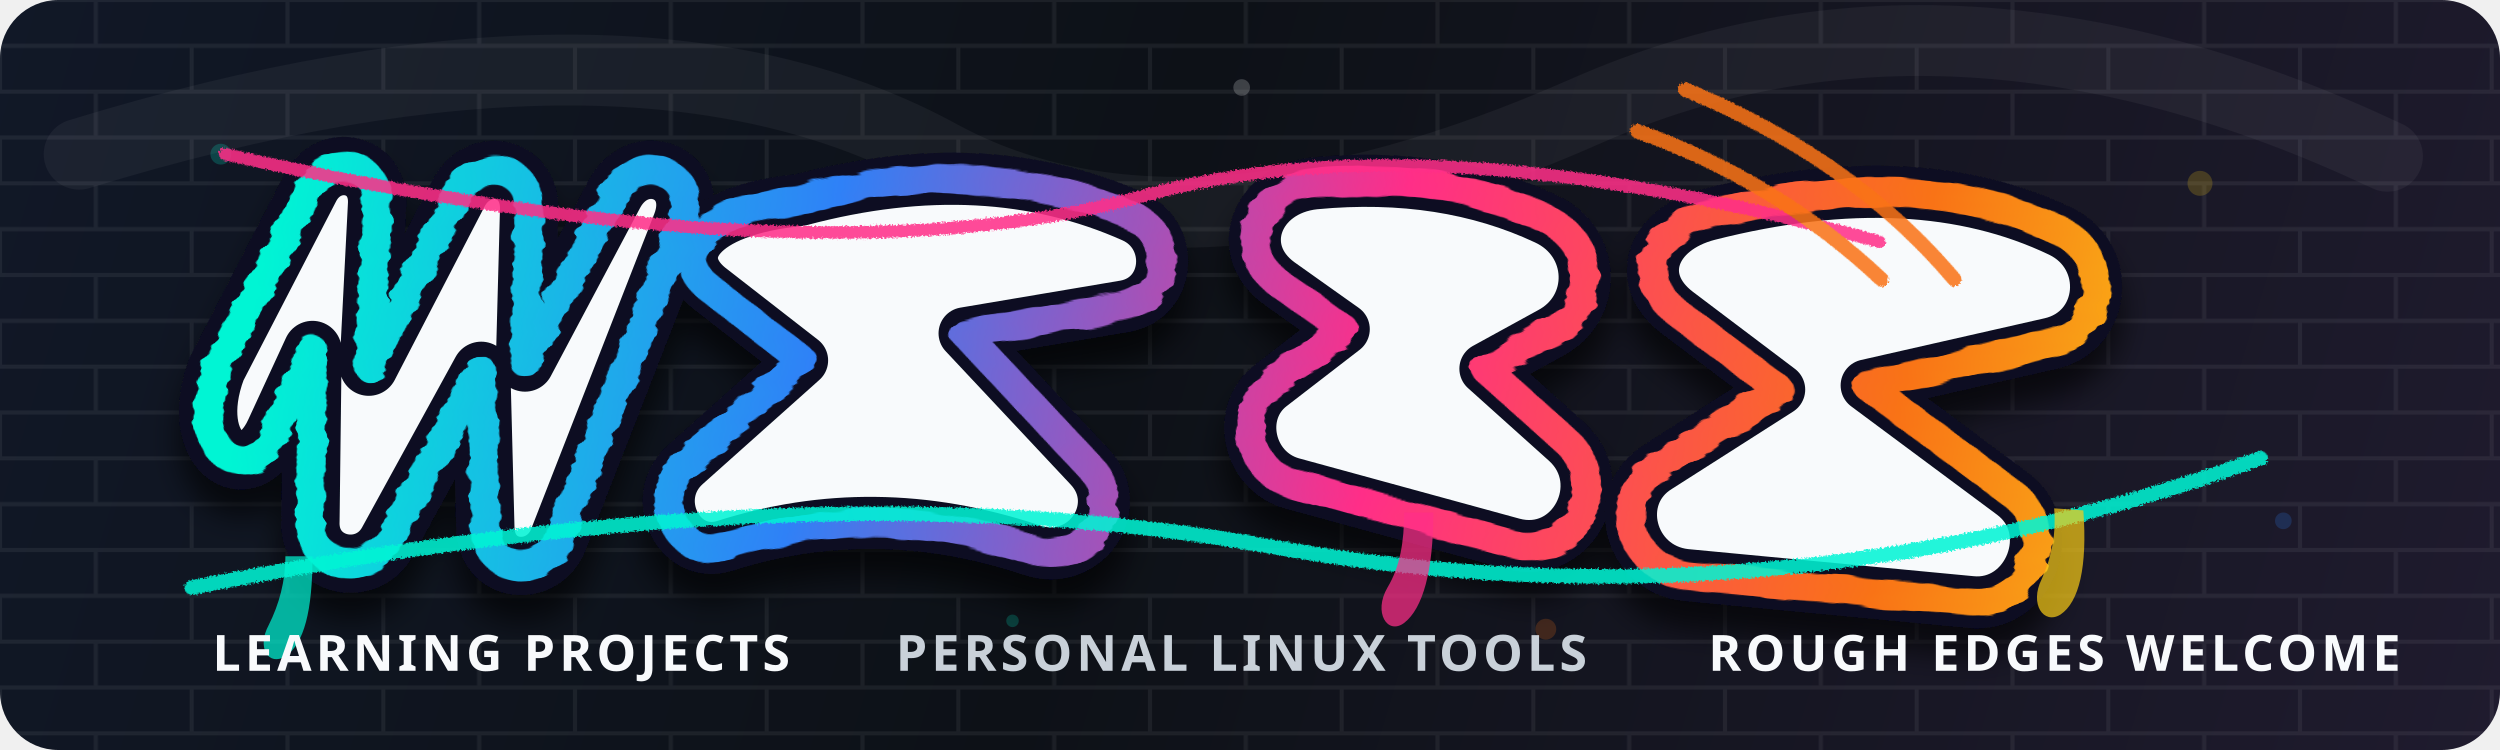
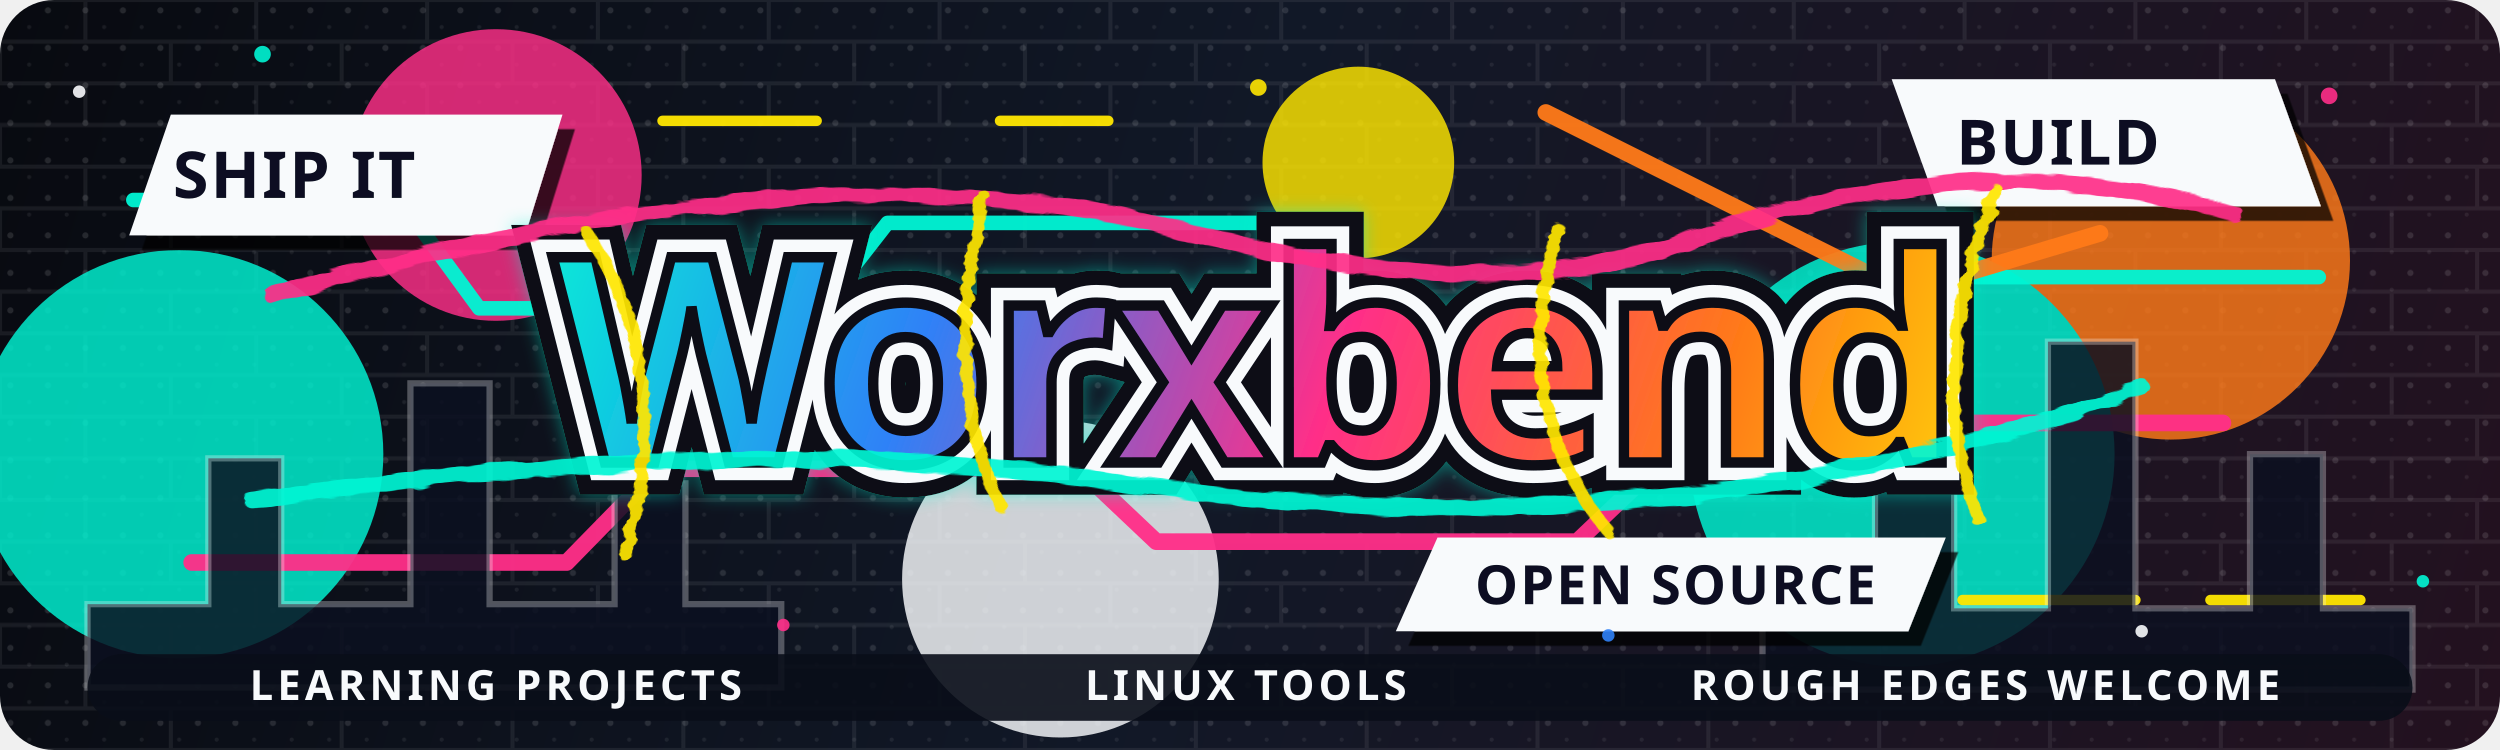
<svg xmlns="http://www.w3.org/2000/svg" role="img" aria-labelledby="title desc" viewBox="0 0 1200 360">
  <defs>
-     <linearGradient id="wall" x1="0" y1="0" x2="1200" y2="360" gradientUnits="userSpaceOnUse">
-       <stop offset="0" stop-color="#111827" />
-       <stop offset="0.45" stop-color="#0d1117" />
-       <stop offset="1" stop-color="#1f1b2e" />
+     <linearGradient id="night" x1="0" y1="0" x2="1200" y2="360" gradientUnits="userSpaceOnUse">
+       <stop offset="0" stop-color="#080a10" />
+       <stop offset="0.48" stop-color="#111827" />
+       <stop offset="1" stop-color="#23111f" />
    </linearGradient>
-     <linearGradient id="tag" x1="130" y1="95" x2="1080" y2="242" gradientUnits="userSpaceOnUse">
+     <linearGradient id="sunset" x1="260" y1="60" x2="960" y2="300" gradientUnits="userSpaceOnUse">
      <stop offset="0" stop-color="#00f5d4" />
      <stop offset="0.28" stop-color="#2f81f7" />
-       <stop offset="0.56" stop-color="#ff2e88" />
-       <stop offset="0.82" stop-color="#f97316" />
-       <stop offset="1" stop-color="#facc15" />
+       <stop offset="0.54" stop-color="#ff2e88" />
+       <stop offset="0.78" stop-color="#ff7a18" />
+       <stop offset="1" stop-color="#ffe600" />
    </linearGradient>
-     <pattern id="brick" width="92" height="44" patternUnits="userSpaceOnUse">
-       <path d="M0 0h92v44H0z" fill="none" />
-       <path d="M0 0h92M0 44h92M0 22h92M46 0v22M0 22v22M92 22v22" stroke="#ffffff" stroke-opacity="0.06" stroke-width="2" />
+     <linearGradient id="acid" x1="0" y1="0" x2="1200" y2="0" gradientUnits="userSpaceOnUse">
+       <stop offset="0" stop-color="#00f5d4" />
+       <stop offset="0.5" stop-color="#ff2e88" />
+       <stop offset="1" stop-color="#ffe600" />
+     </linearGradient>
+     <pattern id="brick" width="82" height="40" patternUnits="userSpaceOnUse">
+       <path d="M0 0h82v40H0z" fill="none" />
+       <path d="M0 0h82M0 20h82M0 40h82M41 0v20M0 20v20M82 20v20" stroke="#f8fafc" stroke-opacity="0.07" stroke-width="2" />
    </pattern>
-     <filter id="rough" x="-8%" y="-20%" width="116%" height="140%">
-       <feTurbulence type="fractalNoise" baseFrequency="0.035 0.14" numOctaves="3" seed="12" result="noise" />
-       <feDisplacementMap in="SourceGraphic" in2="noise" scale="4.5" />
+     <pattern id="halftone" width="18" height="18" patternUnits="userSpaceOnUse">
+       <circle cx="5" cy="5" r="1.5" fill="#ffffff" opacity="0.3" />
+       <circle cx="14" cy="13" r="1" fill="#ffffff" opacity="0.18" />
+     </pattern>
+     <filter id="rough" x="-8%" y="-18%" width="116%" height="136%">
+       <feTurbulence type="fractalNoise" baseFrequency="0.04 0.16" numOctaves="3" seed="34" result="noise" />
+       <feDisplacementMap in="SourceGraphic" in2="noise" scale="4.8" />
+     </filter>
+     <filter id="poster" x="-12%" y="-24%" width="124%" height="148%">
+       <feDropShadow dx="10" dy="14" stdDeviation="0" flood-color="#000000" flood-opacity="0.92" />
+       <feDropShadow dx="0" dy="0" stdDeviation="4" flood-color="#00f5d4" flood-opacity="0.45" />
    </filter>
    <filter id="spray" x="-20%" y="-40%" width="140%" height="180%">
-       <feTurbulence type="fractalNoise" baseFrequency="0.95" numOctaves="2" seed="9" result="noise" />
-       <feDisplacementMap in="SourceGraphic" in2="noise" scale="2.4" />
+       <feTurbulence type="fractalNoise" baseFrequency="0.88" numOctaves="2" seed="19" result="noise" />
+       <feDisplacementMap in="SourceGraphic" in2="noise" scale="2.2" />
    </filter>
-     <filter id="shadow" x="-20%" y="-30%" width="140%" height="160%">
-       <feDropShadow dx="0" dy="13" stdDeviation="7" flood-color="#000000" flood-opacity="0.62" />
+     <filter id="stickerShadow" x="-30%" y="-30%" width="160%" height="160%">
+       <feDropShadow dx="6" dy="7" stdDeviation="0" flood-color="#000000" flood-opacity="0.74" />
    </filter>
  </defs>
-   <rect width="1200" height="360" rx="28" fill="url(#wall)" />
-   <rect width="1200" height="360" rx="28" fill="url(#brick)" />
-   <path d="M38 74c176-54 314-54 414 1 78 42 181 35 310-22 116-51 244-44 384 22" fill="none" stroke="#ffffff" stroke-opacity="0.05" stroke-width="34" stroke-linecap="round" />
-   <g opacity="0.2">
-     <circle cx="106" cy="74" r="5" fill="#00f5d4" />
-     <circle cx="184" cy="271" r="4" fill="#ff2e88" />
-     <circle cx="1056" cy="88" r="6" fill="#facc15" />
-     <circle cx="1096" cy="250" r="4" fill="#2f81f7" />
-     <circle cx="596" cy="42" r="4" fill="#ffffff" />
-     <circle cx="742" cy="302" r="5" fill="#f97316" />
-     <circle cx="486" cy="298" r="3" fill="#00f5d4" />
+   <rect width="1200" height="360" rx="26" fill="url(#night)" />
+   <rect width="1200" height="360" rx="26" fill="url(#brick)" />
+   <rect width="1200" height="360" rx="26" fill="url(#halftone)" opacity="0.38" />
+   <g opacity="0.82">
+     <circle cx="238" cy="84" r="70" fill="#ff2e88" />
+     <circle cx="1042" cy="125" r="86" fill="#ff7a18" />
+     <circle cx="913" cy="218" r="102" fill="#00f5d4" />
+     <circle cx="509" cy="278" r="76" fill="#f8fafc" />
+     <circle cx="652" cy="78" r="46" fill="#ffe600" />
+     <circle cx="86" cy="218" r="98" fill="#00f5d4" />
  </g>
-   <g filter="url(#shadow)">
-     <path d="M104 177c16-31 31-60 45-87 9-17 33-12 32 8l-4 78 43-83c9-18 34-14 34 7l-2 74 43-81c12-22 42-10 32 15l-59 151c-7 18-33 17-35-4l-2-77-45 82c-10 18-38 12-37-10l1-82-18 39c-13 29-43 10-28-30Z" fill="#f8fafc" stroke="#0b1020" stroke-width="28" stroke-linejoin="round" stroke-linecap="round" />
-     <path d="M384 96c60-16 113-13 160 8 20 9 18 39-4 43l-77 13 60 64c18 19-2 49-28 40-51-17-100-17-147-2-22 7-37-23-19-39l56-50-45-35c-18-15-6-37 44-42Z" fill="#f8fafc" stroke="#0b1020" stroke-width="25" stroke-linejoin="round" stroke-linecap="round" />
-     <path d="M631 88c42-4 79 2 111 17 24 11 25 43 2 55l-31 17 39 35c22 20 3 57-26 49l-106-29c-21-6-27-34-10-47l35-27-31-22c-22-16-11-45 17-48Z" fill="#f8fafc" stroke="#0b1020" stroke-width="25" stroke-linejoin="round" stroke-linecap="round" />
-     <path d="M820 103c67-17 123-14 169 8 25 12 22 48-5 54l-88 20 70 52c23 17 8 55-20 52l-137-13c-27-3-36-38-13-52l58-37-49-37c-21-16-12-40 15-47Z" fill="#f8fafc" stroke="#0b1020" stroke-width="25" stroke-linejoin="round" stroke-linecap="round" />
+   <g opacity="0.95" stroke-linecap="round" stroke-linejoin="round">
+     <path d="M64 96h128l38 52h164l32-41h186l48 64h204l31-38h218" fill="none" stroke="#00f5d4" stroke-width="7" />
+     <path d="M92 270h180l44-45h202l37 35h202l60-57h250" fill="none" stroke="#ff2e88" stroke-width="8" />
+     <path d="M742 54l172 86 94-28" fill="none" stroke="#ff7a18" stroke-width="8" />
+     <path d="M318 58h74m88 0h52m410 230h83m36 0h72" fill="none" stroke="#ffe600" stroke-width="5" />
  </g>
-   <g filter="url(#rough)">
-     <path d="M104 177c16-31 31-60 45-87 9-17 33-12 32 8l-4 78 43-83c9-18 34-14 34 7l-2 74 43-81c12-22 42-10 32 15l-59 151c-7 18-33 17-35-4l-2-77-45 82c-10 18-38 12-37-10l1-82-18 39c-13 29-43 10-28-30Z" fill="none" stroke="url(#tag)" stroke-width="14" stroke-linejoin="round" stroke-linecap="round" />
-     <path d="M384 96c60-16 113-13 160 8 20 9 18 39-4 43l-77 13 60 64c18 19-2 49-28 40-51-17-100-17-147-2-22 7-37-23-19-39l56-50-45-35c-18-15-6-37 44-42Z" fill="none" stroke="url(#tag)" stroke-width="14" stroke-linejoin="round" stroke-linecap="round" />
-     <path d="M631 88c42-4 79 2 111 17 24 11 25 43 2 55l-31 17 39 35c22 20 3 57-26 49l-106-29c-21-6-27-34-10-47l35-27-31-22c-22-16-11-45 17-48Z" fill="none" stroke="url(#tag)" stroke-width="14" stroke-linejoin="round" stroke-linecap="round" />
-     <path d="M820 103c67-17 123-14 169 8 25 12 22 48-5 54l-88 20 70 52c23 17 8 55-20 52l-137-13c-27-3-36-38-13-52l58-37-49-37c-21-16-12-40 15-47Z" fill="none" stroke="url(#tag)" stroke-width="14" stroke-linejoin="round" stroke-linecap="round" />
+   <g fill="#0b1020" stroke="#f8fafc" stroke-opacity="0.35" stroke-width="3" opacity="0.84">
+     <path d="M42 290h58v-70h35v70h62v-106h38v106h60v-58h34v58h46v40H42z" />
+     <path d="M846 292h54v-86h38v86h45v-128h42v128h55v-74h35v74h43v39H846z" />
  </g>
-   <g filter="url(#spray)" opacity="0.86">
-     <path d="M92 282c198-39 370-46 516-20 160 29 319 15 477-42" fill="none" stroke="#00f5d4" stroke-width="7" stroke-linecap="round" />
-     <path d="M108 74c188 42 335 49 441 20 90-25 208-18 353 22" fill="none" stroke="#ff2e88" stroke-width="6" stroke-linecap="round" />
-     <path d="M786 63c45 16 84 40 117 71M809 43c53 22 96 52 129 91" fill="none" stroke="#f97316" stroke-width="7" stroke-linecap="round" />
+   <g filter="url(#stickerShadow)" font-family="Noto Sans, Arial, sans-serif" font-weight="900">
+     <path d="M82 55h188l-18 58H62z" fill="#f8fafc" />
+     <text x="83" y="95" fill="#0b1020" font-size="31" letter-spacing="1">SHIP IT</text>
+     <path d="M908 38h184l22 61H930z" fill="#f8fafc" />
+     <text x="939" y="79" fill="#0b1020" font-size="30" letter-spacing="1">BUILD</text>
+     <path d="M690 258h244l-18 45H670z" fill="#f8fafc" />
+     <text x="708" y="290" fill="#0b1020" font-size="26" letter-spacing="1">OPEN SOURCE</text>
  </g>
-   <g>
-     <path d="M150 267c0 26-4 42-13 48-8 5-14-4-8-15 5-10 8-21 8-33" fill="#00f5d4" opacity="0.7" />
-     <path d="M688 246c0 28-5 46-14 53-8 6-15-5-8-17 6-10 8-22 8-36" fill="#ff2e88" opacity="0.72" />
-     <path d="M1000 245c2 27-2 44-11 50-8 5-15-5-9-17 5-11 7-22 6-34" fill="#facc15" opacity="0.7" />
+   <g filter="url(#poster)" font-family="Noto Sans, Arial Black, Impact, sans-serif" font-weight="900" text-anchor="middle">
+     <text x="604" y="222" fill="#090d18" stroke="#090d18" stroke-width="31" font-size="138" letter-spacing="-4">Worxbend</text>
+     <text x="604" y="222" fill="#f8fafc" stroke="#f8fafc" stroke-width="17" font-size="138" letter-spacing="-4">Worxbend</text>
+     <text x="604" y="222" fill="url(#sunset)" stroke="#090d18" stroke-width="5" font-size="138" letter-spacing="-4">Worxbend</text>
  </g>
-   <g font-family="Arial Black, Impact, sans-serif" font-weight="900">
-     <text x="102" y="322" fill="#f8fafc" font-size="24" letter-spacing="2">LEARNING PROJECTS</text>
-     <text x="430" y="322" fill="#c9d1d9" font-size="24" letter-spacing="2">PERSONAL LINUX TOOLS</text>
-     <text x="820" y="322" fill="#f8fafc" font-size="24" letter-spacing="2">ROUGH EDGES WELCOME</text>
+   <g filter="url(#rough)" opacity="0.92">
+     <path d="M131 142c178-52 324-62 438-31 96 26 178 27 246 3 91-32 177-35 258-11" fill="none" stroke="#ff2e88" stroke-width="8" stroke-linecap="round" />
+     <path d="M121 240c158-23 298-26 419-8 172 25 335 10 488-46" fill="none" stroke="#00f5d4" stroke-width="8" stroke-linecap="round" />
+     <path d="M282 112c29 44 35 95 18 154M472 94c-14 61-11 111 9 150M748 110c-17 57-9 105 24 145M958 91c-24 60-26 113-8 159" fill="none" stroke="#ffe600" stroke-width="6" stroke-linecap="round" />
+   </g>
+   <g fill="#f8fafc" opacity="0.9">
+     <circle cx="38" cy="44" r="3" />
+     <circle cx="126" cy="26" r="4" fill="#00f5d4" />
+     <circle cx="376" cy="300" r="3" fill="#ff2e88" />
+     <circle cx="604" cy="42" r="4" fill="#ffe600" />
+     <circle cx="772" cy="305" r="3" fill="#2f81f7" />
+     <circle cx="1118" cy="46" r="4" fill="#ff2e88" />
+     <circle cx="1163" cy="279" r="3" fill="#00f5d4" />
+     <circle cx="1028" cy="303" r="3" fill="#f8fafc" />
+   </g>
+   <g font-family="Noto Sans, Arial, sans-serif" font-weight="900" text-anchor="middle">
+     <rect x="42" y="314" width="1116" height="32" rx="16" fill="#090d18" opacity="0.9" />
+     <text x="238" y="336" fill="#f8fafc" font-size="20" letter-spacing="2">LEARNING PROJECTS</text>
+     <text x="598" y="336" fill="#f8fafc" font-size="20" letter-spacing="2">LINUX TOOLS</text>
+     <text x="953" y="336" fill="#f8fafc" font-size="20" letter-spacing="2">ROUGH EDGES WELCOME</text>
  </g>
</svg>
